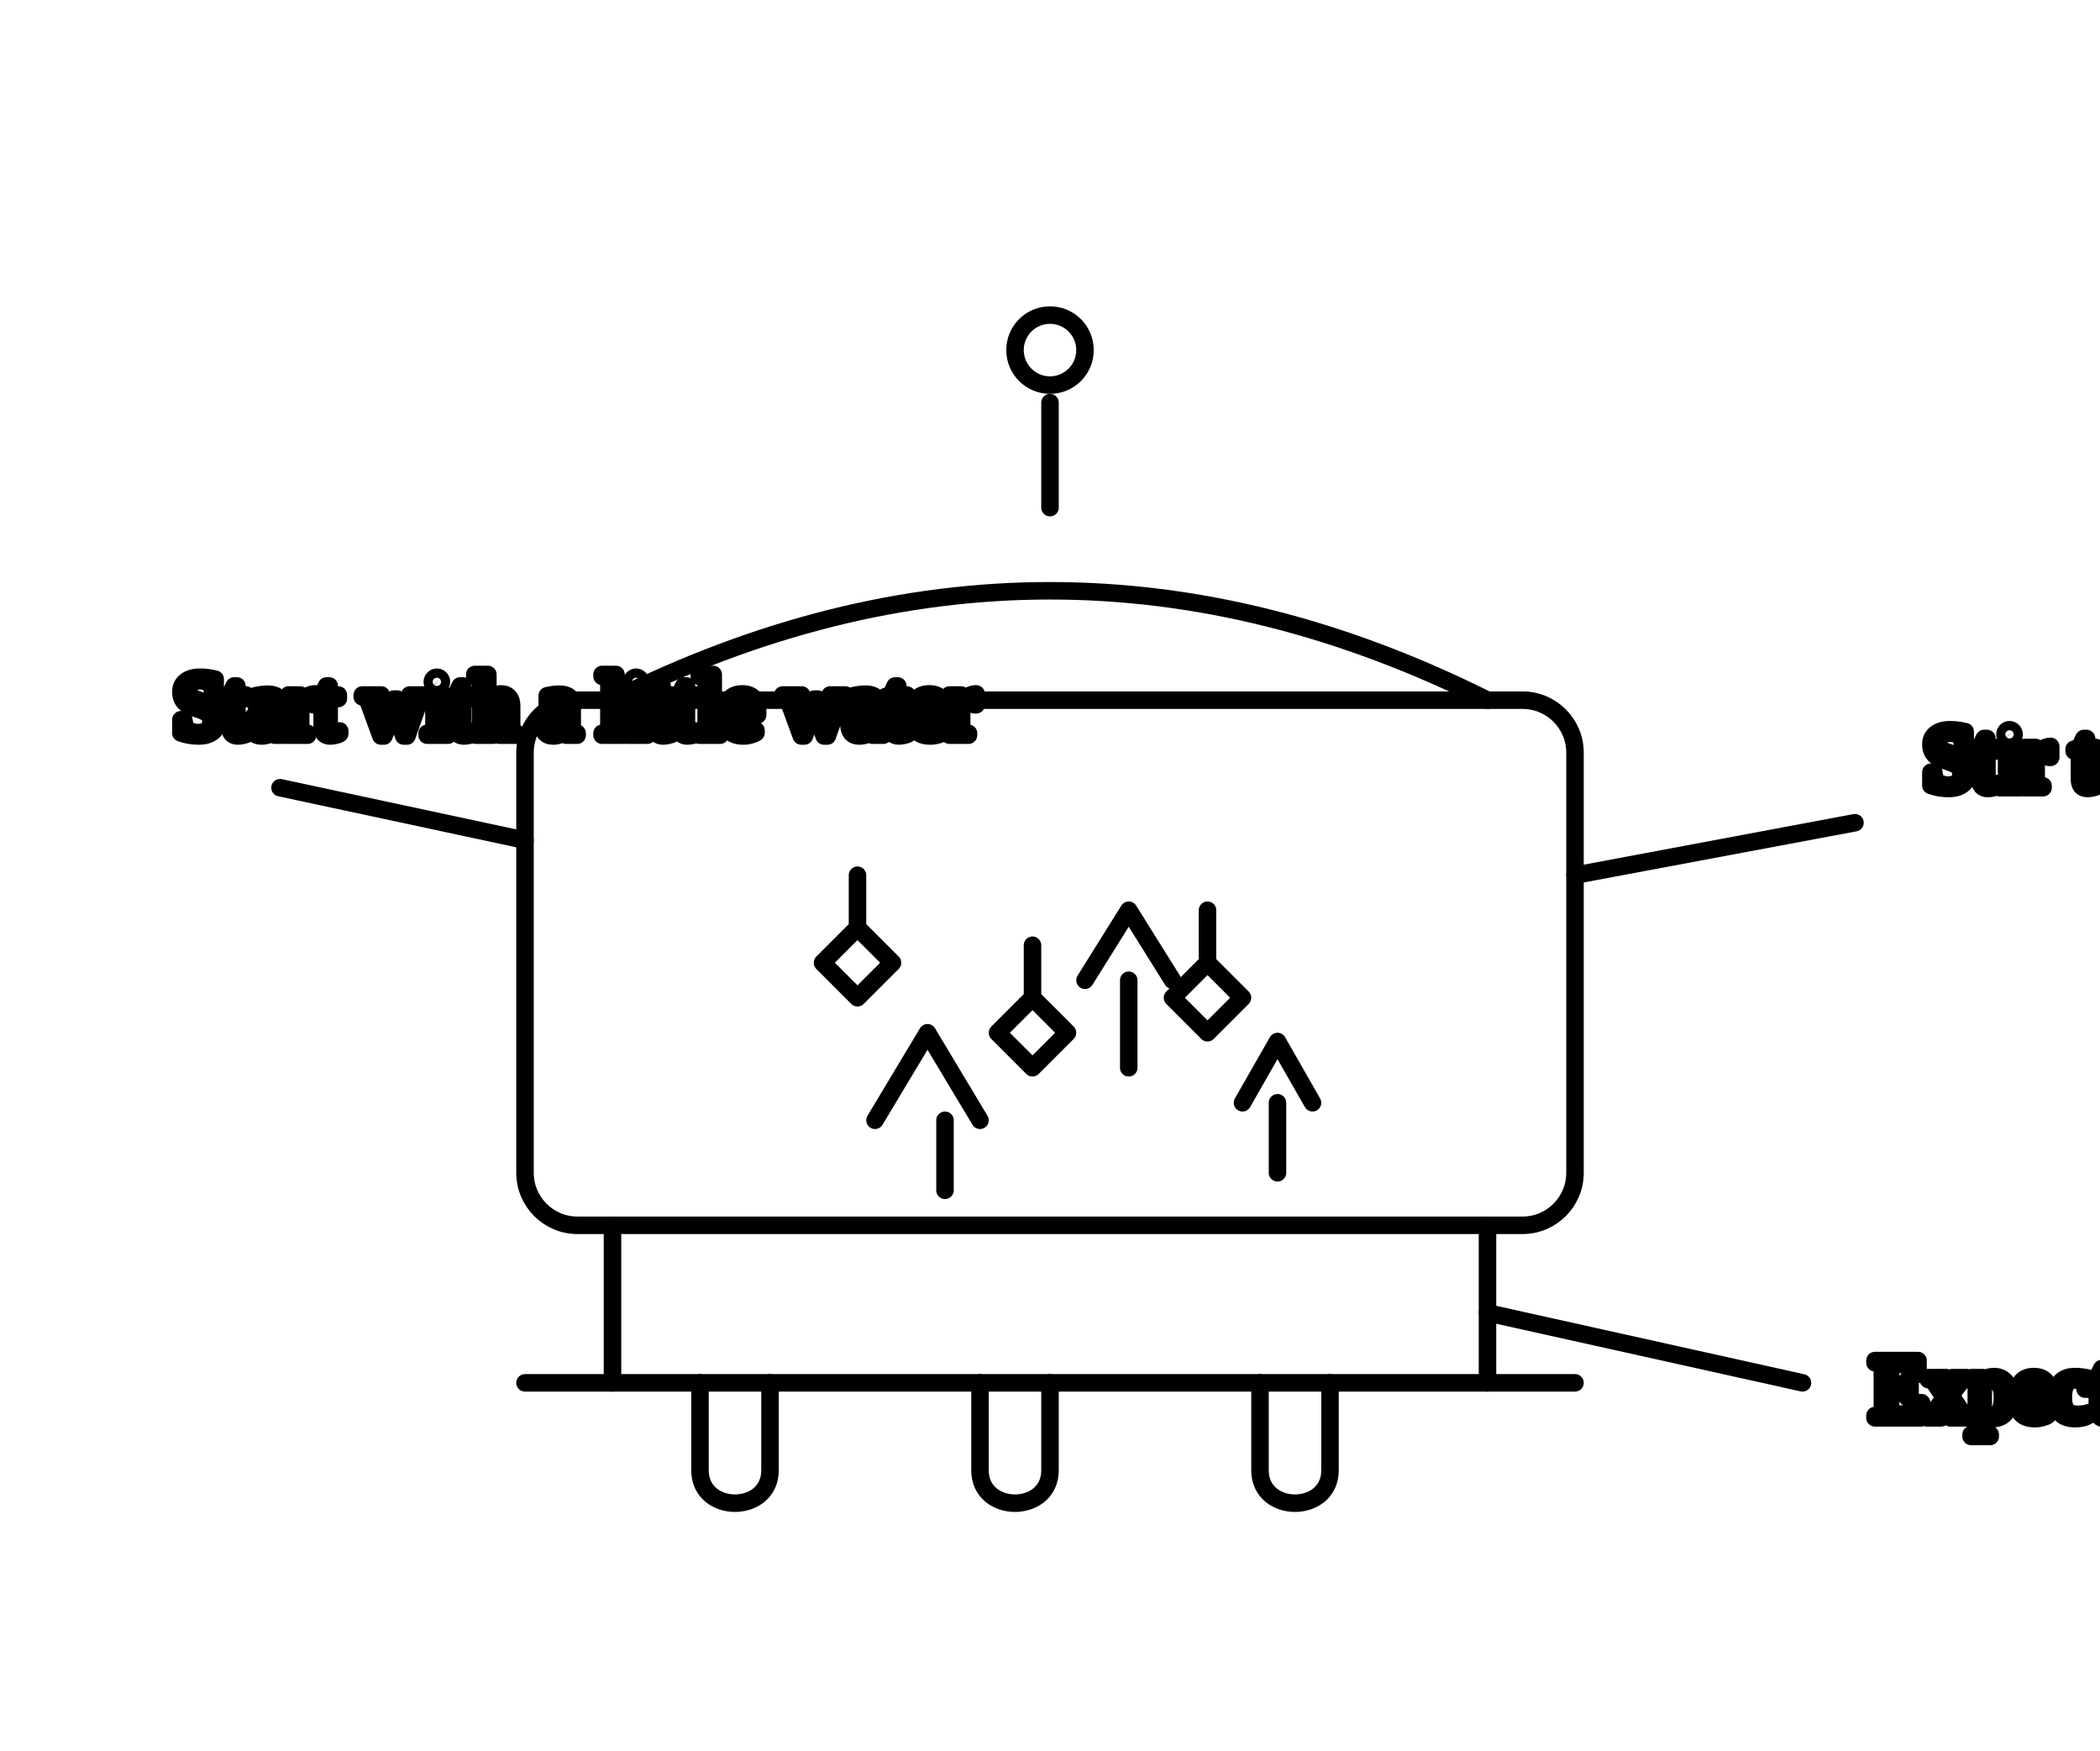
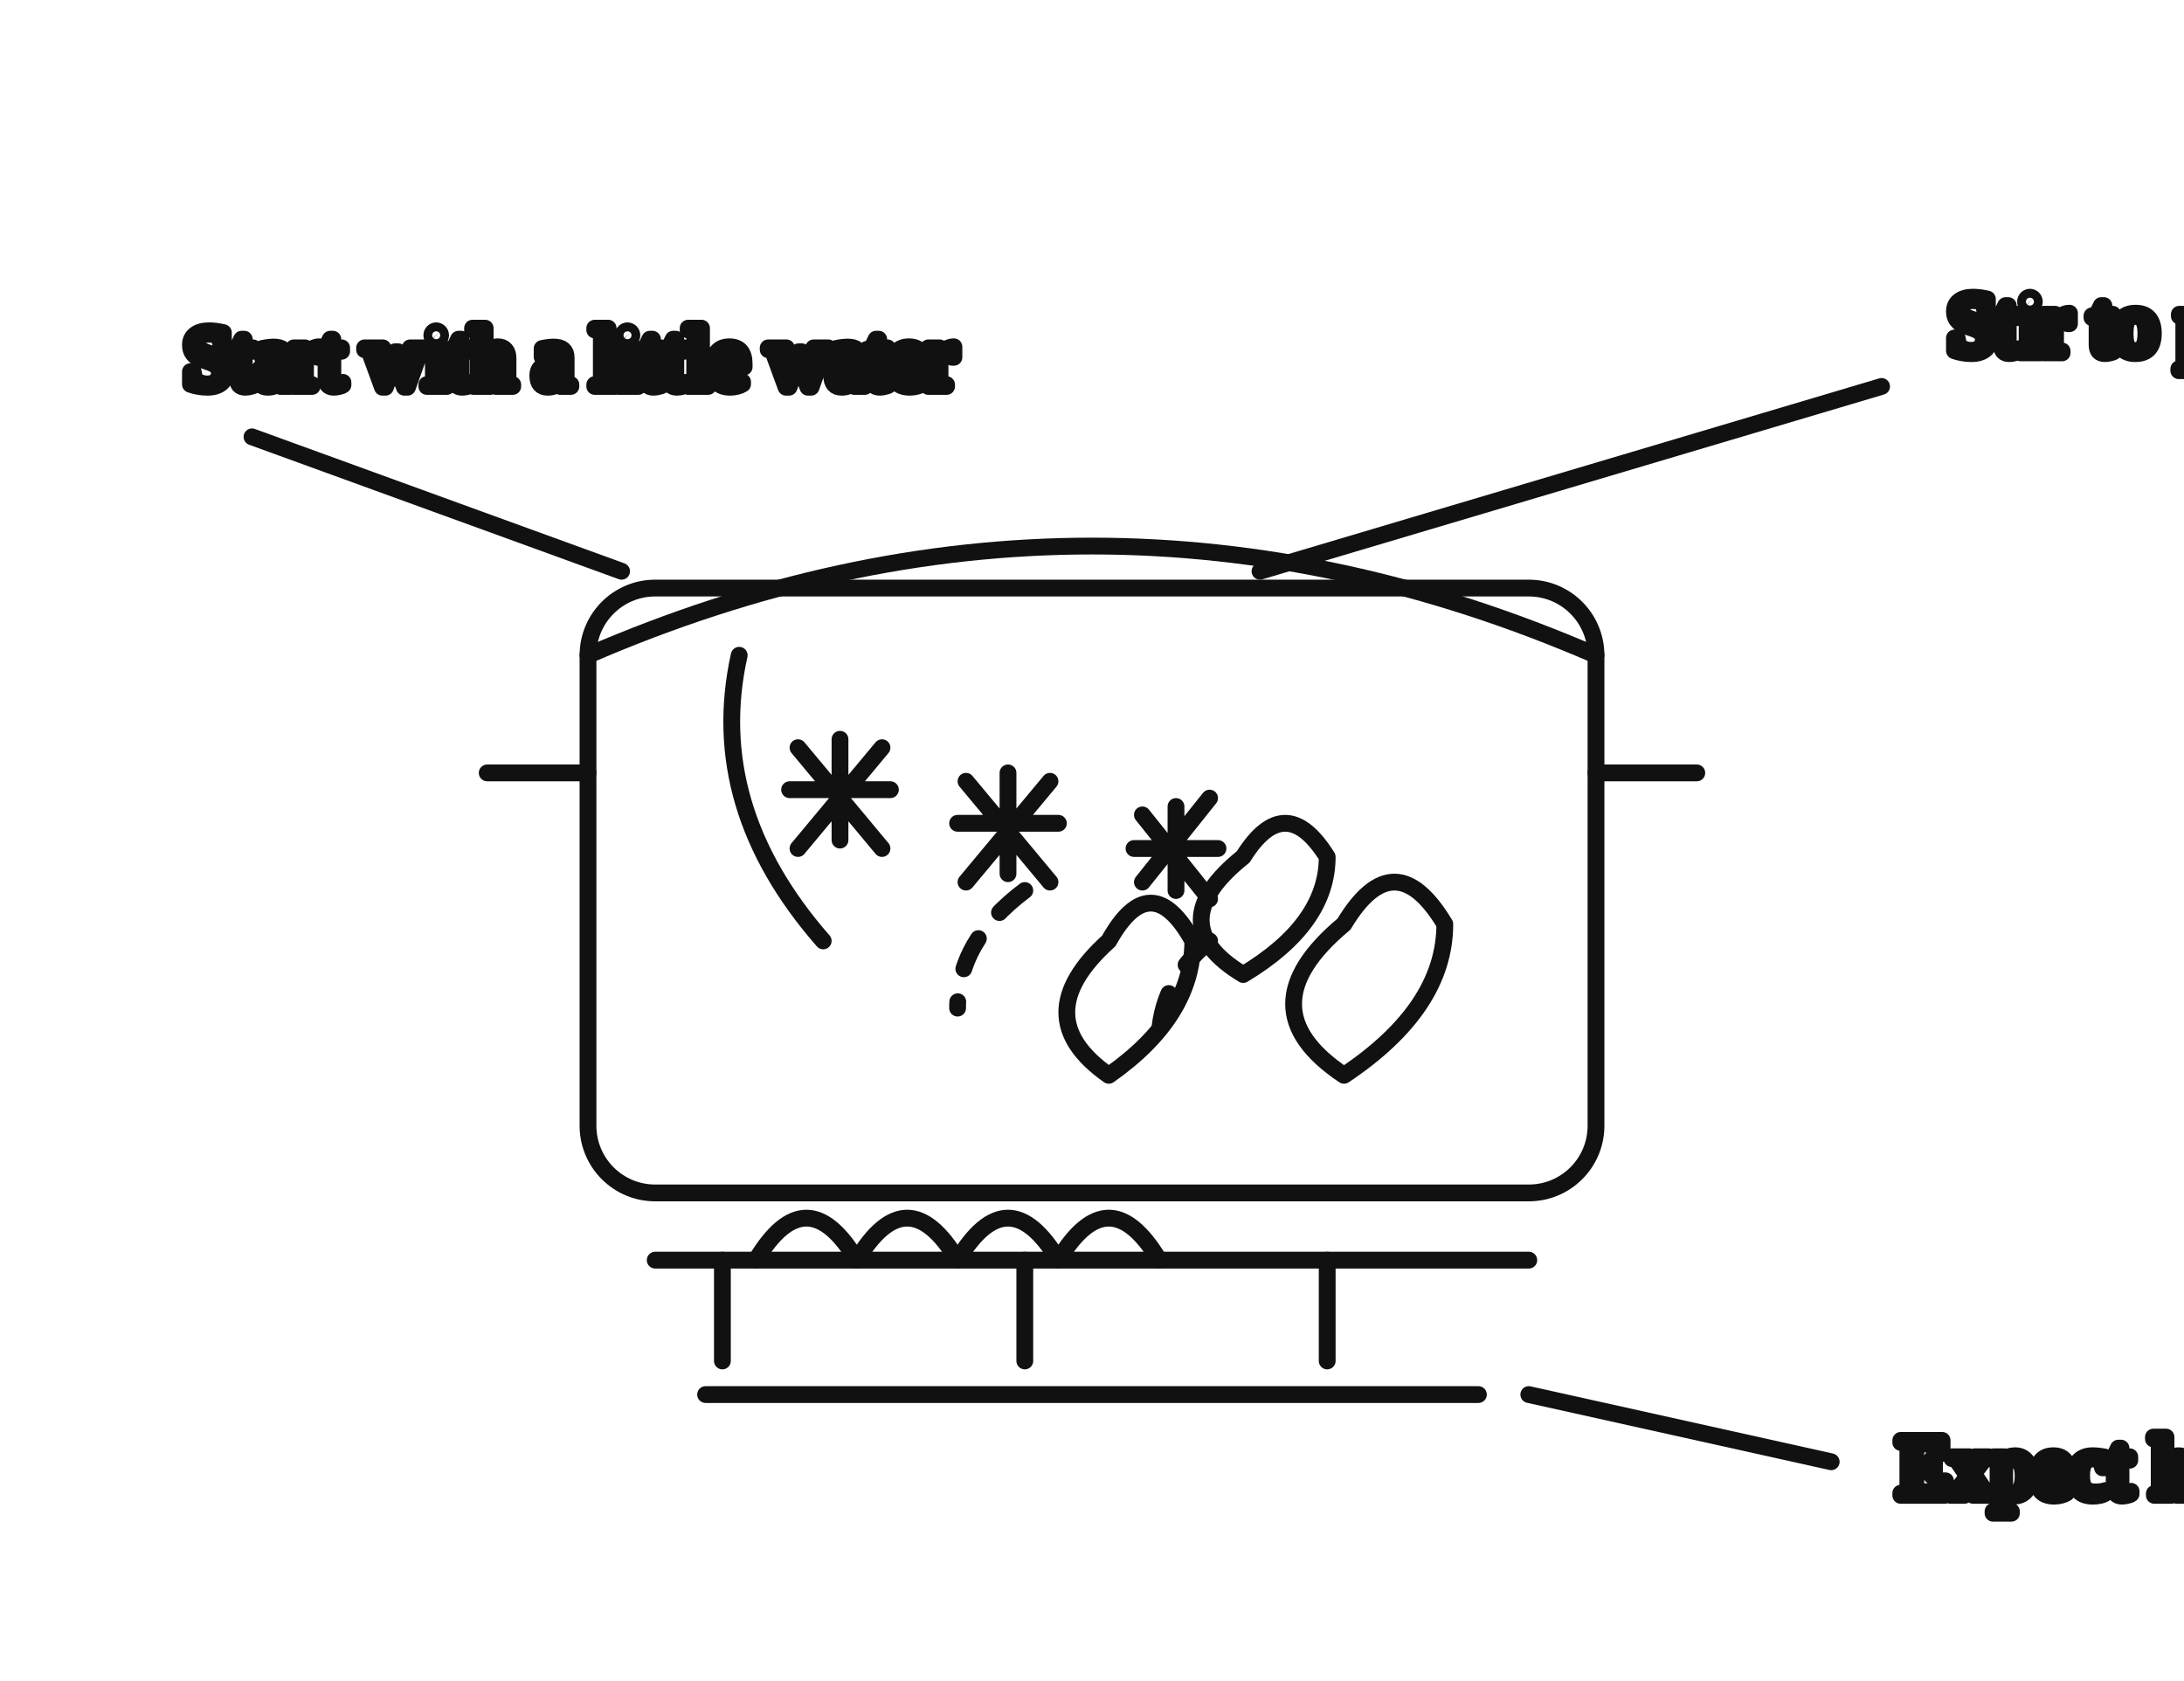
- <svg xmlns="http://www.w3.org/2000/svg" viewBox="0 0 240 200" aria-labelledby="title desc" role="img" fill="none" stroke="black" stroke-width="2" stroke-linecap="round" stroke-linejoin="round">
-   <rect x="60" y="80" width="120" height="60" rx="6" ry="6" />
-   <path d="M70 80 Q120 55 170 80" />
-   <path d="M70 140 L70 158 M170 140 L170 158" />
-   <path d="M60 158 H180" />
-   <path d="M80 158 v10 c0 5 8 5 8 0 v-10 M112 158 v10 c0 5 8 5 8 0 v-10 M144 158 v10 c0 5 8 5 8 0 v-10" />
-   <path d="M100 128 l6 -10 6 10 M108 128 v8" />
-   <path d="M124 112 l5 -8 5 8 M129 112 v10" />
-   <path d="M142 126 l4 -7 4 7 M146 126 v8" />
-   <path d="M98 114 l-4 -4 4 -4 4 4 -4 4 M98 106 v-6" />
-   <path d="M118 122 l-4 -4 4 -4 4 4 -4 4 M118 114 v-6" />
-   <path d="M138 118 l-4 -4 4 -4 4 4 -4 4 M138 110 v-6" />
-   <line x1="120" y1="58" x2="120" y2="46" />
-   <circle cx="120" cy="40" r="4" />
-   <path d="M60 96 L32 90" />
-   <text x="20" y="84" font-size="10" text-anchor="start">Start with a little water</text>
-   <path d="M180 100 L212 94" />
-   <text x="220" y="90" font-size="10" text-anchor="start">Stir to prevent scorching</text>
-   <path d="M170 150 L206 158" />
-   <text x="214" y="162" font-size="10" text-anchor="start">Expect high fuel use</text>
+ <svg xmlns="http://www.w3.org/2000/svg" viewBox="0 0 260 200" aria-labelledby="title desc" role="img" fill="none" stroke="#111" stroke-width="2" stroke-linecap="round" stroke-linejoin="round">
+   <rect x="70" y="70" width="120" height="72" rx="8" ry="8" />
+   <path d="M70 78 Q130 52 190 78" />
+   <path d="M70 92 H58 M190 92 H202" />
+   <g>
+     <path d="M100 88 v12 M94 94 h12 M95 89 l10 12 M95 101 l10 -12" />
+     <path d="M120 92 v12 M114 98 h12 M115 93 l10 12 M115 105 l10 -12" />
+     <path d="M140 96 v10 M135 101 h10 M136 97 l8 10 M136 105 l8 -10" />
+     <path d="M160 110 q6 -10 12 0 q0 10 -12 18 q-12 -8 0 -18z" />
+     <path d="M132 112 q5 -9 10 0 q0 9 -10 16 q-10 -7 0 -16z" />
+     <path d="M148 102 q5 -8 10 0 q0 8 -10 14 q-10 -6 0 -14z" />
+     <path d="M122 106 q-8 6 -8 14" stroke-dasharray="4 4" />
+     <path d="M144 112 q-6 5 -6 12" stroke-dasharray="4 4" />
+   </g>
+   <path d="M88 78 q-4 18 10 34" />
+   <path d="M78 150 H182" />
+   <path d="M86 150 v12 M122 150 v12 M158 150 v12" />
+   <path d="M90 150 q6 -10 12 0 q6 -10 12 0 q6 -10 12 0 q6 -10 12 0" />
+   <path d="M84 166 h92" />
+   <path d="M74 68 L30 52" />
+   <text x="22" y="46" font-size="10" text-anchor="start">Start with a little water</text>
+   <path d="M150 68 L224 46" />
+   <text x="232" y="42" font-size="10" text-anchor="start">Stir to prevent scorching</text>
+   <path d="M182 166 L218 174" />
+   <text x="226" y="178" font-size="10" text-anchor="start">Expect high fuel use</text>
</svg>
